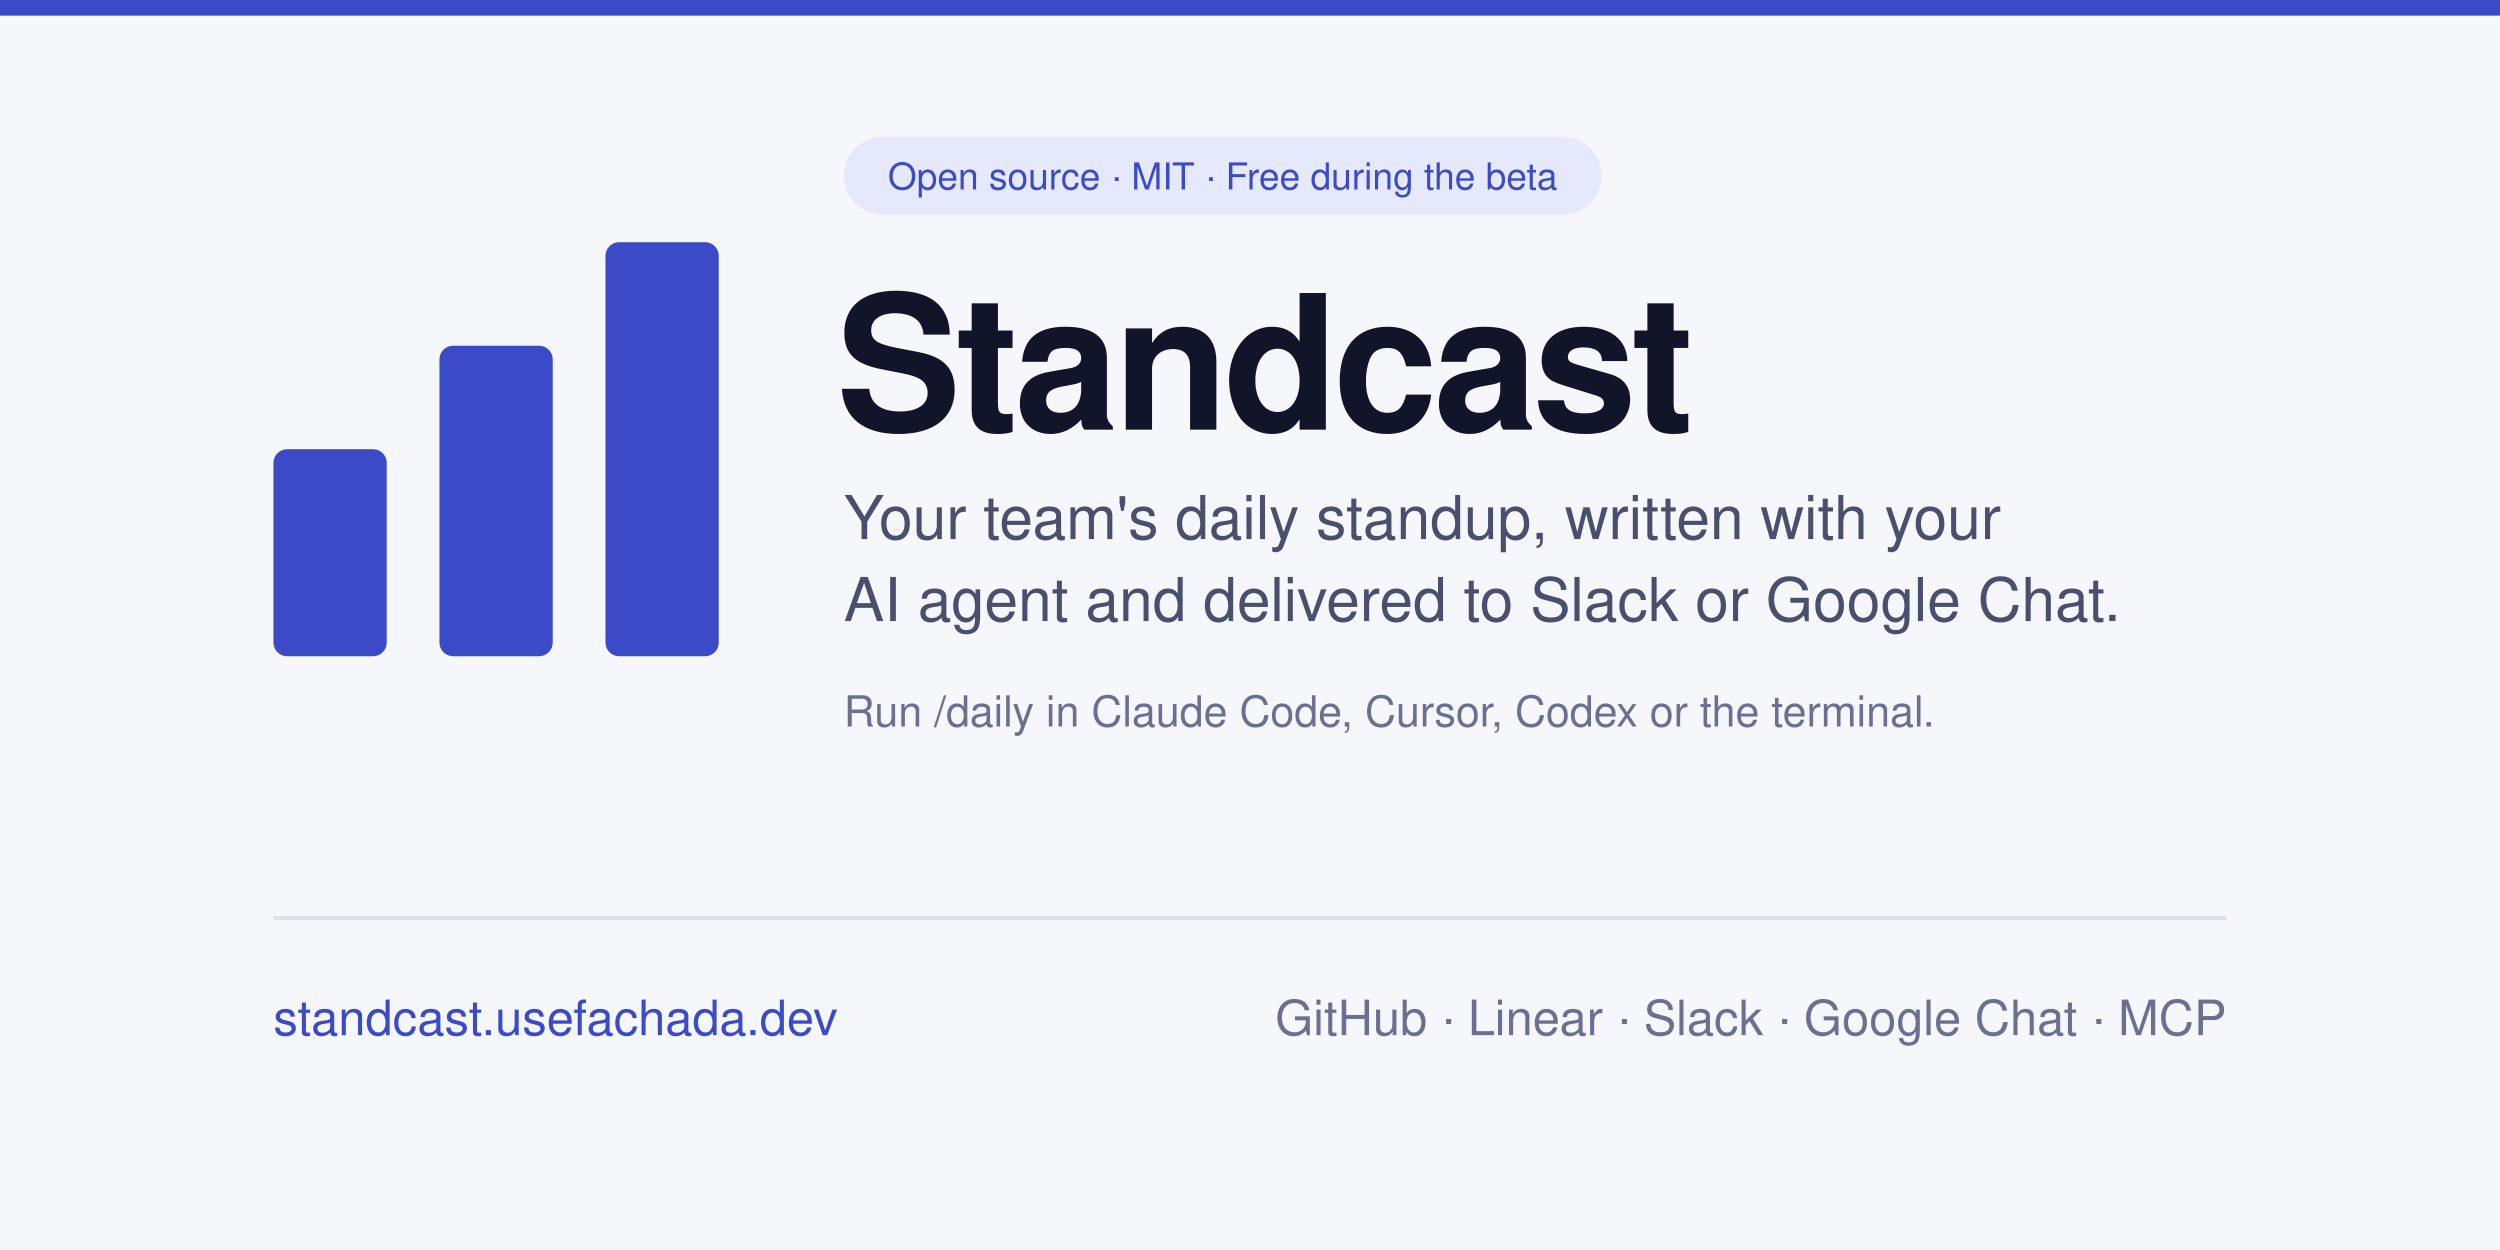
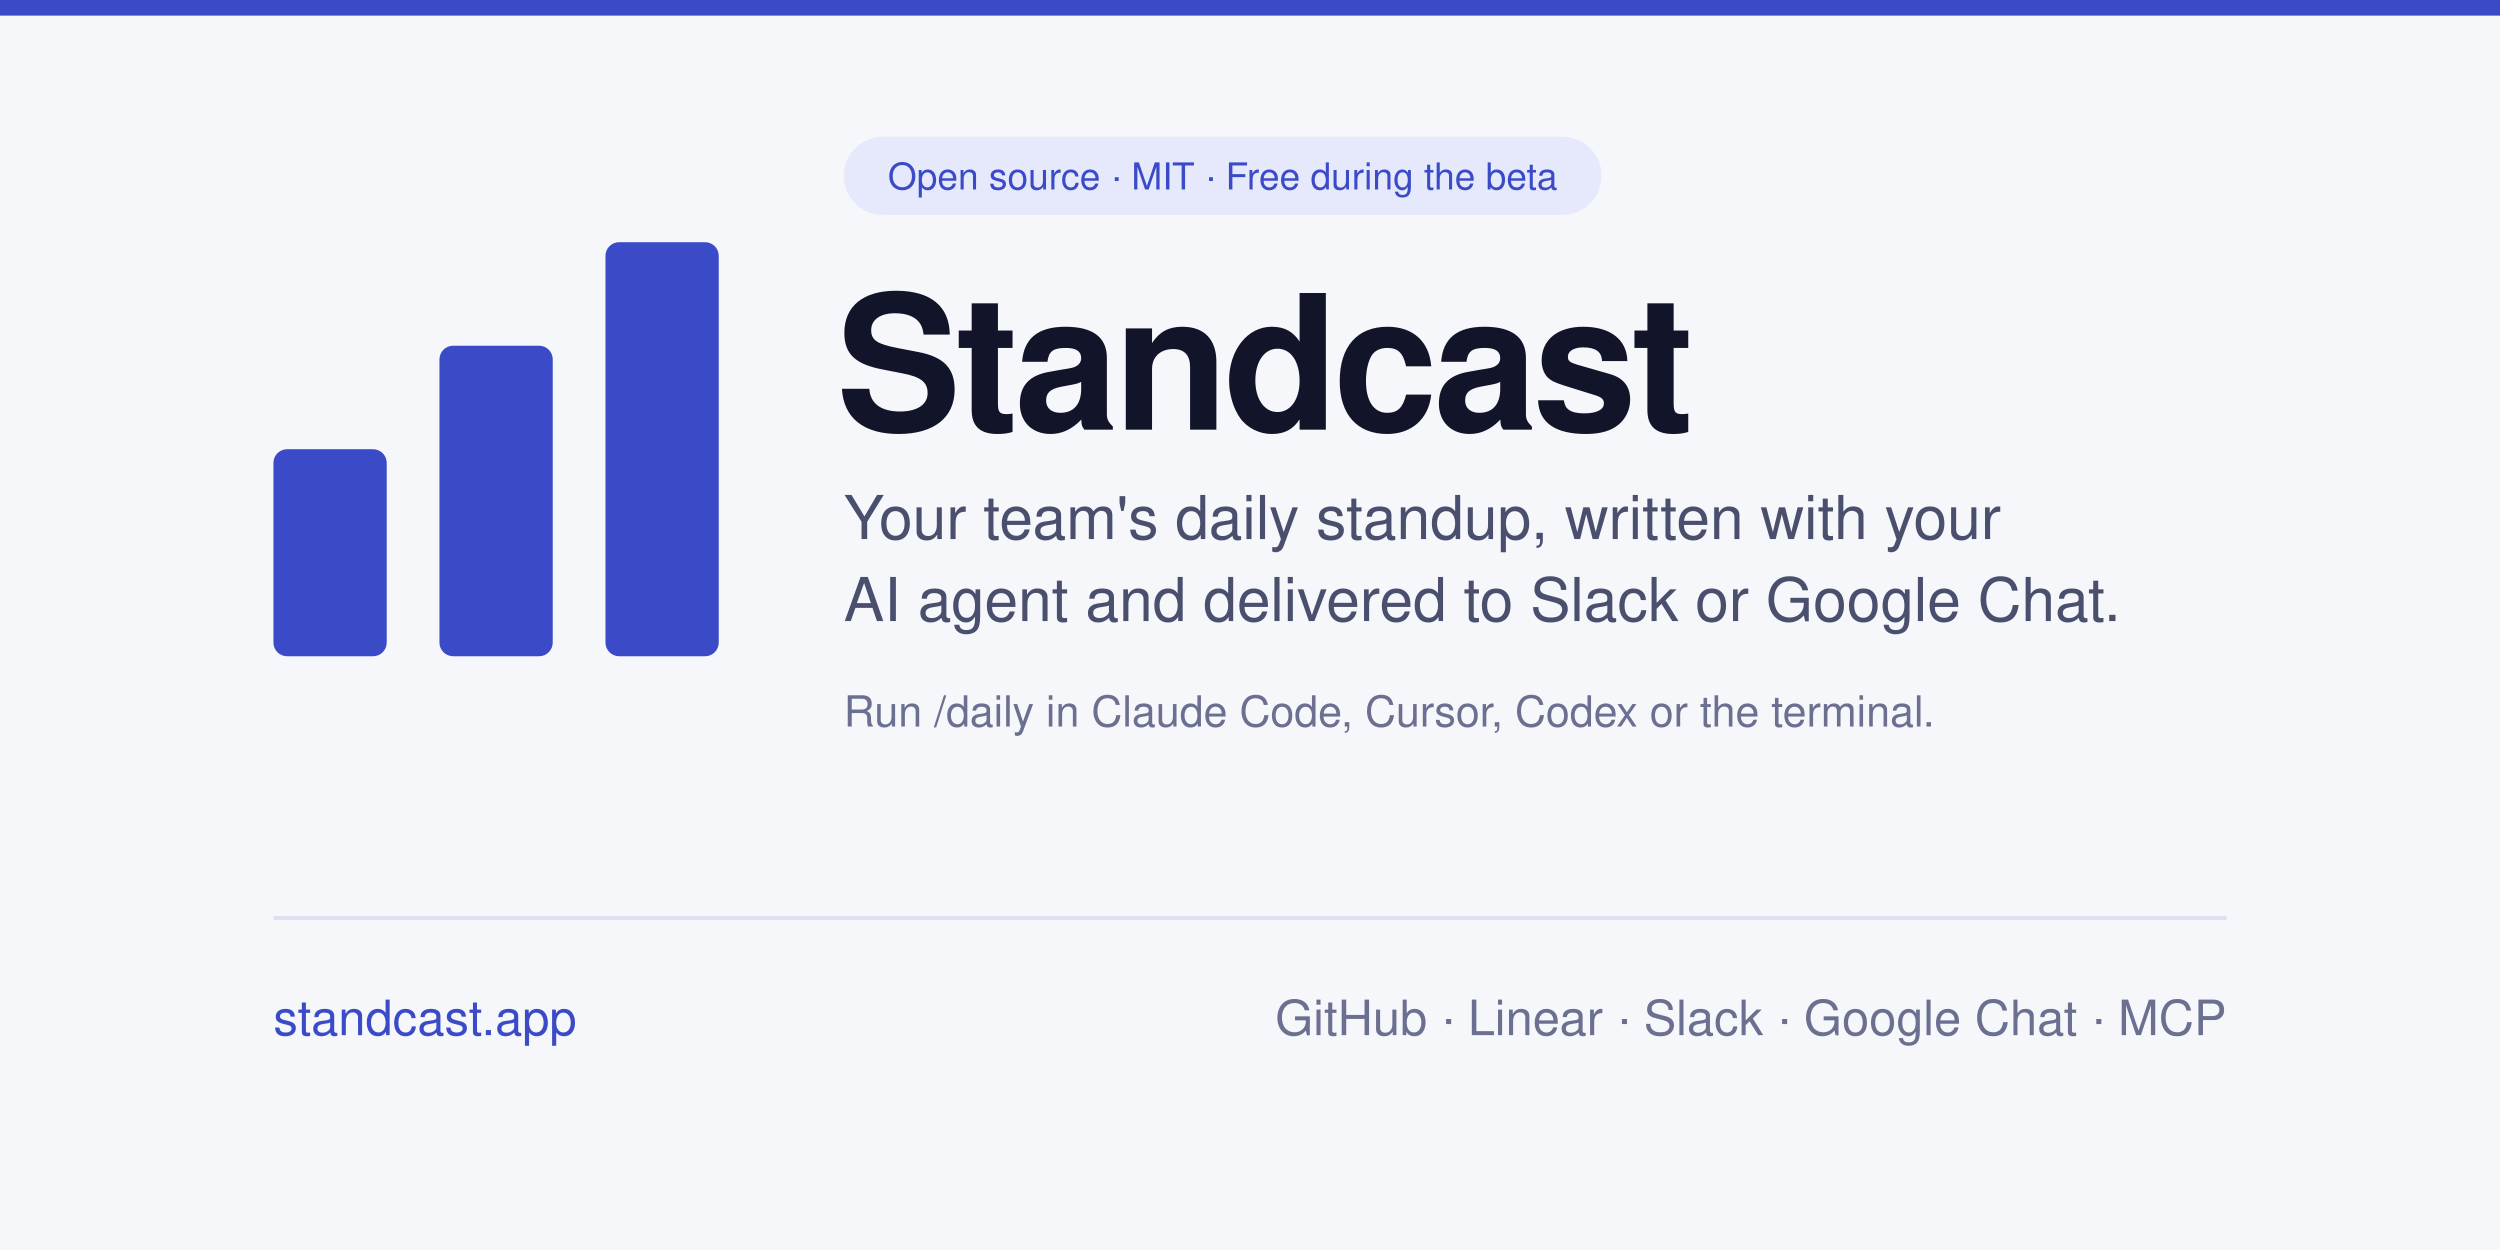
<svg xmlns="http://www.w3.org/2000/svg" width="1280" height="640" viewBox="0 0 1280 640">
  <rect width="1280" height="640" fill="#F6F7FB" />
  <rect width="1280" height="8" fill="#3B4BC8" />
  <g fill="#3B4BC8">
    <rect x="140" y="230" width="58" height="106" rx="7" />
    <rect x="225" y="177" width="58" height="159" rx="7" />
    <rect x="310" y="124" width="58" height="212" rx="7" />
  </g>
  <rect x="432" y="70" width="388" height="40" rx="20" fill="#E6E9FB" />
  <text x="626" y="97" text-anchor="middle" font-family="Helvetica Neue, Helvetica, Arial, sans-serif" font-size="19" font-weight="500" fill="#3B4BC8">Open source · MIT · Free during the beta</text>
  <text x="428" y="220" font-family="Helvetica Neue, Helvetica, Arial, sans-serif" font-size="96" font-weight="700" letter-spacing="-2.5" fill="#12142A">Standcast</text>
  <text x="432" y="276" font-family="Helvetica Neue, Helvetica, Arial, sans-serif" font-size="31" fill="#4A4F6E">Your team's daily standup, written with your</text>
  <text x="432" y="318" font-family="Helvetica Neue, Helvetica, Arial, sans-serif" font-size="31" fill="#4A4F6E">AI agent and delivered to Slack or Google Chat.</text>
  <text x="432" y="372" font-family="Helvetica Neue, Helvetica, Arial, sans-serif" font-size="22" fill="#6B7090">Run /daily in Claude Code, Cursor, Codex or the terminal.</text>
  <line x1="140" y1="470" x2="1140" y2="470" stroke="#DDE0EE" stroke-width="2" />
-   <text x="140" y="530" font-family="Helvetica Neue, Helvetica, Arial, sans-serif" font-size="25" font-weight="500" fill="#3B4BC8">standcast.usefachada.dev</text>
+   <text x="140" y="530" font-family="Helvetica Neue, Helvetica, Arial, sans-serif" font-size="25" font-weight="500" fill="#3B4BC8">standcast.app</text>
  <text x="1140" y="530" text-anchor="end" font-family="Helvetica Neue, Helvetica, Arial, sans-serif" font-size="25" fill="#6B7090">GitHub · Linear · Slack · Google Chat · MCP</text>
</svg>
